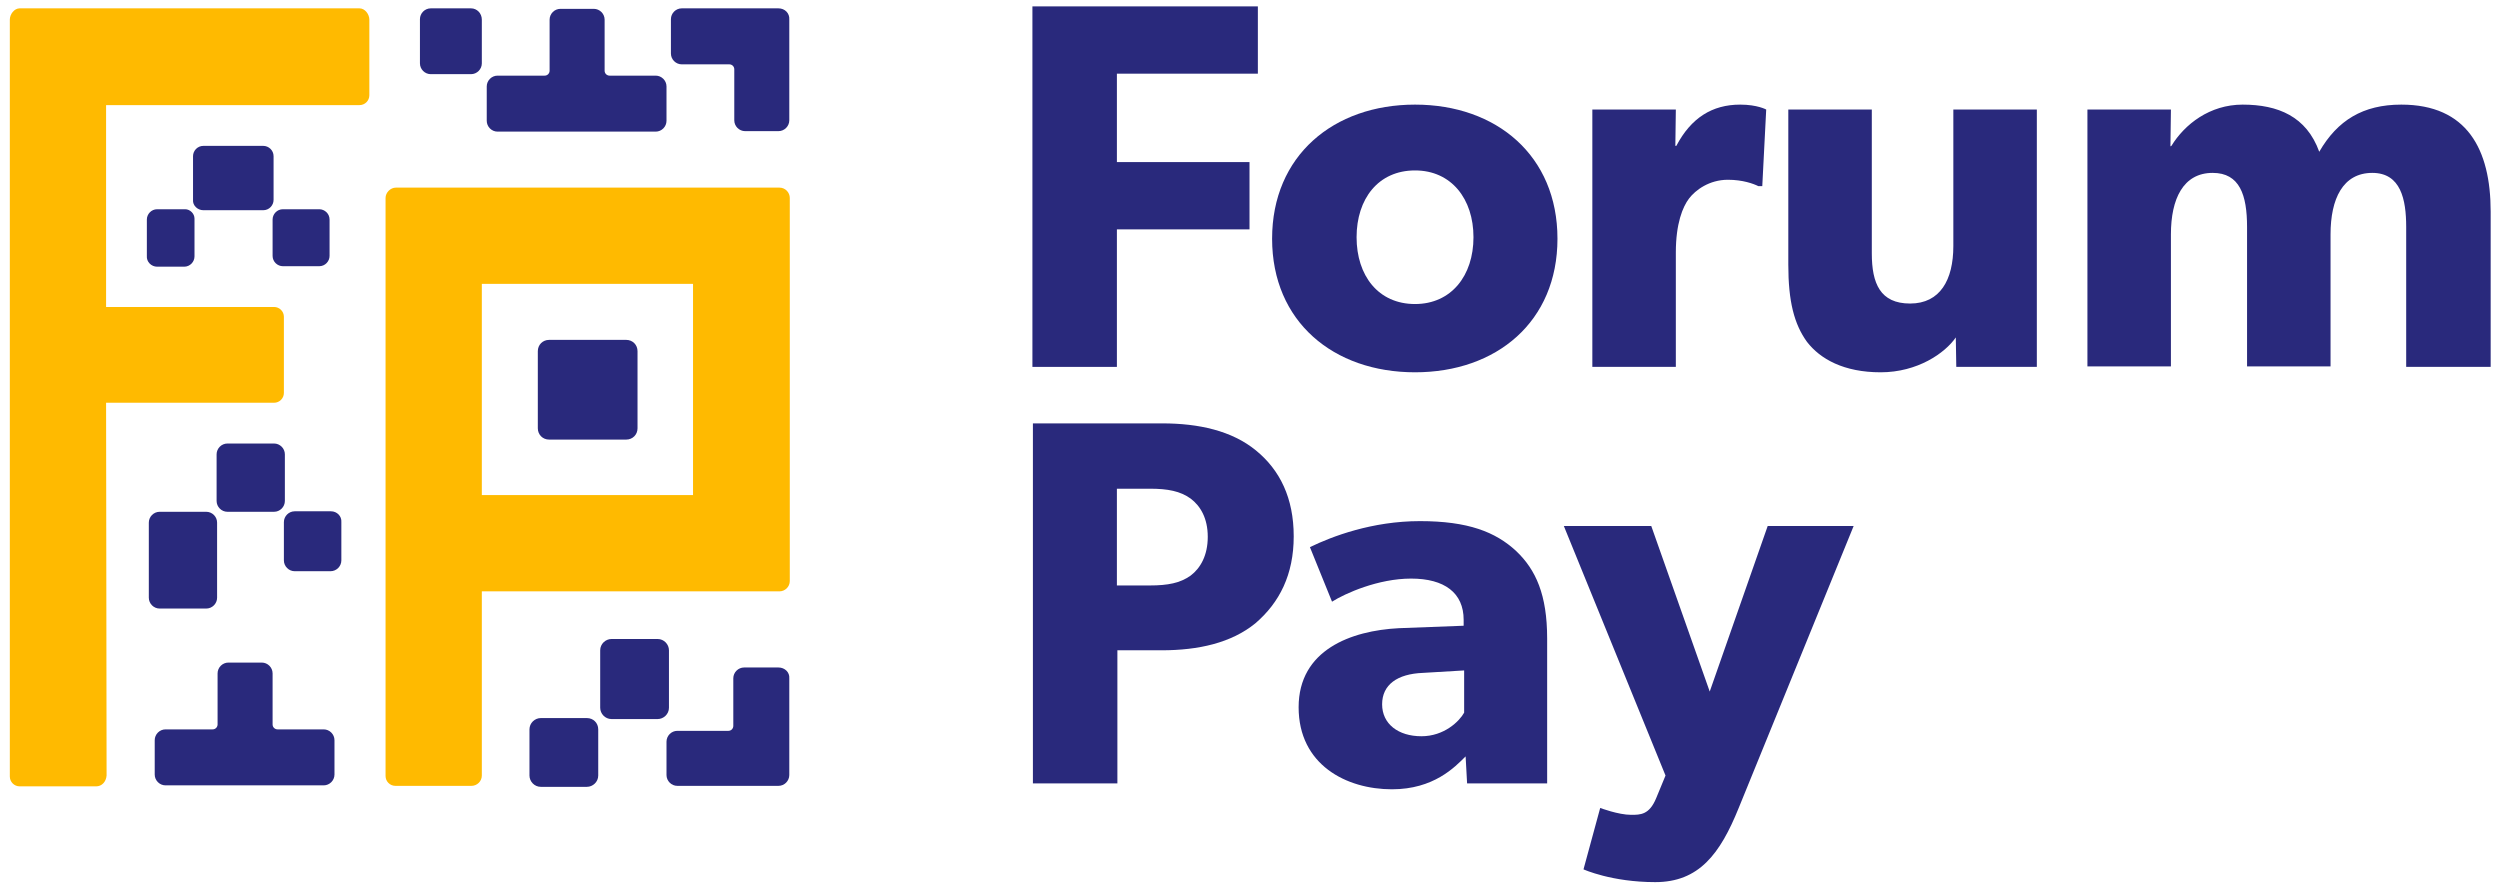
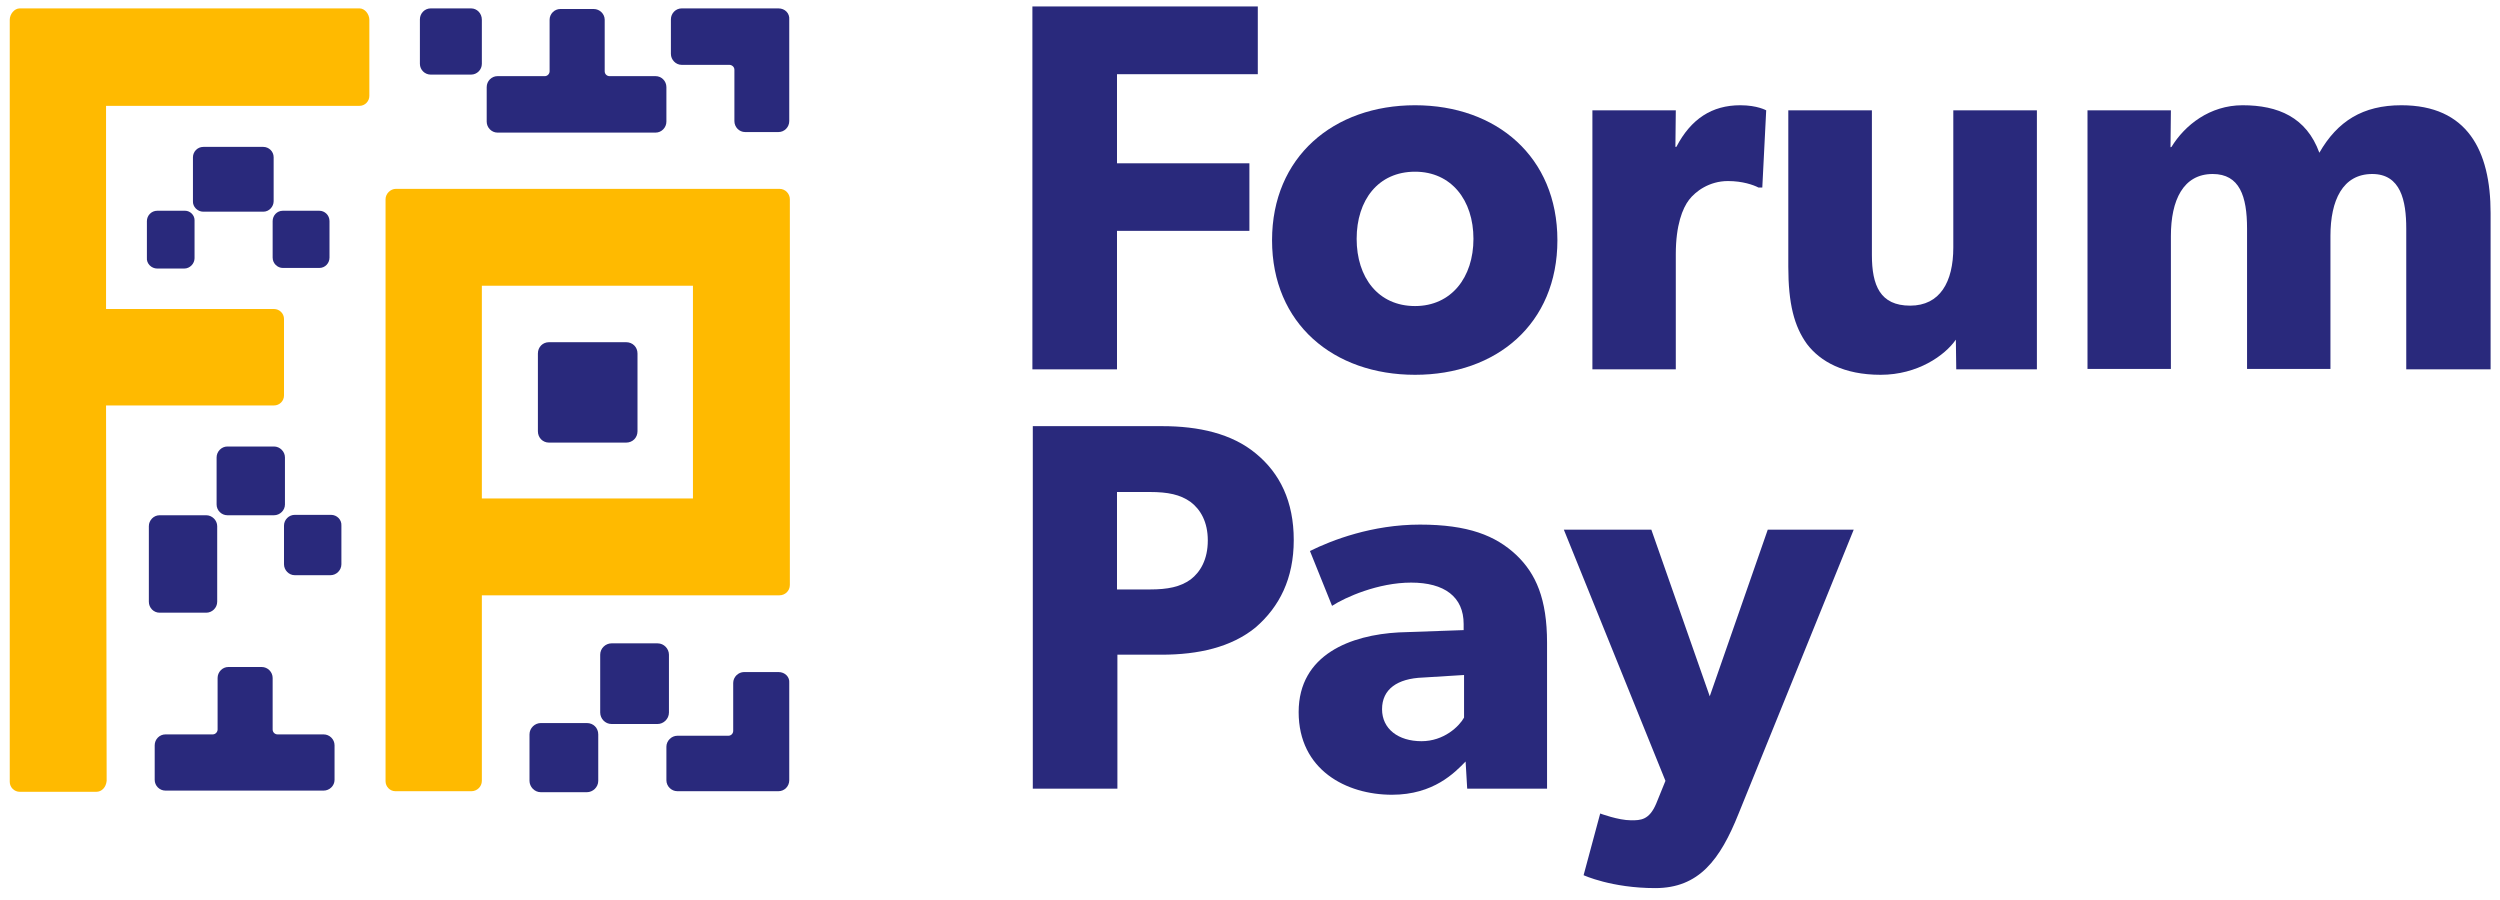
- <svg xmlns="http://www.w3.org/2000/svg" version="1.1" id="Layer_1" x="0px" y="0px" viewBox="0 0 509 182" enable-background="new 0 0 509 182" xml:space="preserve">
-   <g>
-     <g>
-       <polygon fill="#29297C" points="210.2,1.3 210.2,74.7 227.4,74.7 227.4,46.7 254.4,46.7 254.4,33 227.4,33 227.4,15 256.1,15     256.1,1.3   " />
-       <path fill="#29297C" d="M288.1,34.7c-7.5,0-11.9,5.8-11.9,13.6s4.4,13.6,11.9,13.6c7.4,0,11.9-5.8,11.9-13.6    S295.5,34.7,288.1,34.7 M288.1,75.8c-16.6,0-29.1-10.3-29.1-27.2s12.5-27.3,29.1-27.3c16.6,0,29,10.4,29,27.3    S304.7,75.8,288.1,75.8" />
-       <path fill="#29297C" d="M358.8,37.9H358c-1-0.5-3.2-1.3-6.2-1.3c-3.8,0-6.6,2.1-7.9,3.8c-1.3,1.7-2.7,5.1-2.7,11v23.3h-17V22.3h17    l-0.1,7.4h0.2c3-5.7,7.3-8.4,13-8.4c3.5,0,5.3,1,5.3,1L358.8,37.9z" />
-       <path fill="#29297C" d="M414.7,74.7h-16.4l-0.1-6c-2.2,3.2-7.8,7.1-15.3,7.1c-7.5,0-12.3-2.7-15-6.2c-2.6-3.6-3.8-8.2-3.8-15.7    V22.3h17v29.3c0,6.1,1.7,10.2,7.8,10.2c6.1,0,8.8-4.8,8.8-11.7V22.3h17V74.7z" />
-       <path fill="#29297C" d="M507,74.7h-17.1V46.2c0-5.6-1.1-11-6.9-11c-6,0-8.5,5.3-8.5,12.5v26.9h-17V46.2c0-6.5-1.5-11-7-11    c-6,0-8.5,5.3-8.5,12.5v26.9h-17V22.3h17l-0.1,7.5l0.2-0.1c2.7-4.4,7.8-8.4,14.5-8.4c7.2,0,13,2.4,15.6,9.6    c3.7-6.4,8.9-9.6,16.7-9.6c13.4,0,18.2,9.1,18.2,21.8V74.7z" />
-       <path fill="#29297C" d="M242.4,101.5c-2.1-1.5-4.6-2-8.3-2h-6.7v19.7h6.7c3.7,0,6.2-0.5,8.3-2c2-1.5,3.5-4.1,3.5-7.9    C245.9,105.5,244.4,103,242.4,101.5 M255.6,126.9c-4.9,4-11.6,5.5-19.1,5.5h-9v27.1h-17.2V86.2h26.3c7.5,0,14.2,1.5,19.1,5.5    c4.9,4,7.7,9.7,7.7,17.5S260.5,122.7,255.6,126.9" />
-       <path fill="#29297C" d="M298.1,136.5l-8.4,0.5c-5.2,0.2-8.3,2.4-8.3,6.4c0,4,3.3,6.5,8,6.5c4.6,0,7.7-3,8.7-4.8V136.5z M315,159.5    h-16.3l-0.3-5.5c-2.2,2.2-6.5,6.7-15,6.7c-9.3,0-19-5-19-16.7c0-11.7,10.7-15.6,20.4-16.1l13.2-0.5v-1.2c0-5.5-3.9-8.4-10.7-8.4    c-6.7,0-13.4,3-16.1,4.7l-4.5-11.1c4.5-2.2,12.7-5.3,22.4-5.3c9.8,0,15.4,2.2,19.6,6.1c4,3.8,6.3,8.9,6.3,17.8V159.5z" />
-       <path fill="#29297C" d="M377.4,107.1L354,164.5c-3.8,9.4-8.1,15.1-17,15.1c-8.9,0-14.6-2.6-14.6-2.6l3.4-12.5c0,0,3.7,1.4,6.3,1.4    c1.9,0,3.7,0,5.1-3.4l1.9-4.6l-20.7-50.8h17.8l11.9,33.7l11.8-33.7H377.4z" />
-     </g>
-     <g>
-       <path fill="#FFBA00" d="M78.5,40.3V158c0,1.1,0.9,2,2,2h15.5c1.1,0,2.1-0.9,2.1-2.1v-37.5h60.6c1.1,0,2.1-0.9,2.1-2.1V40.3    c0-1.1-0.9-2.1-2.1-2.1H80.6C79.5,38.2,78.5,39.2,78.5,40.3z M98.1,57.8h43v43h-43V57.8z" />
-     </g>
-     <path fill="#FFBA00" d="M19.6,160.1H4c-1.1,0-2-0.9-2-2V4c0-1.1,0.9-2.3,2-2.3h69.2c1.1,0,2,1.2,2,2.3v15.4c0,1.1-0.9,2-2,2H21.6   v41.1h34.2c1.1,0,2,0.9,2,2v15.5c0,1.1-0.9,2-2,2H21.6l0.1,75.9C21.6,159.2,20.7,160.1,19.6,160.1z" />
-     <path fill="#29297C" d="M41.4,42.8h12.2c1.2,0,2.1-1,2.1-2.1v-8.9c0-1.2-1-2.1-2.1-2.1H41.4c-1.2,0-2.1,1-2.1,2.1v8.9   C39.2,41.8,40.2,42.8,41.4,42.8z" />
-     <path fill="#29297C" d="M55.5,52.1c0,1.2,1,2.1,2.1,2.1h7.4c1.2,0,2.1-1,2.1-2.1v-7.4c0-1.2-1-2.1-2.1-2.1h-7.4   c-1.2,0-2.1,1-2.1,2.1V52.1z" />
-     <path fill="#29297C" d="M32,54.3h5.5c1.2,0,2.1-1,2.1-2.1v-7.7c0-1-0.9-1.9-1.9-1.9H32c-1.2,0-2.1,1-2.1,2.1v7.4   C29.8,53.3,30.8,54.3,32,54.3z" />
-     <path fill="#29297C" d="M67.4,104.1H60c-1.2,0-2.2,1-2.2,2.2v7.8c0,1.2,1,2.2,2.2,2.2h7.3c1.2,0,2.2-1,2.2-2.2v-7.8   C69.6,105.1,68.6,104.1,67.4,104.1z" />
-     <path fill="#29297C" d="M136.2,132.4c0-1.2-1-2.3-2.3-2.3h-9.4c-1.2,0-2.3,1-2.3,2.3v11.7c0,1.2,1,2.3,2.3,2.3h9.4   c1.2,0,2.3-1,2.3-2.3V132.4z" />
-     <path fill="#29297C" d="M119.5,146.2h-9.4c-1.2,0-2.3,1-2.3,2.3v9.4c0,1.2,1,2.3,2.3,2.3h9.4c1.2,0,2.3-1,2.3-2.3v-9.4   C121.8,147.2,120.8,146.2,119.5,146.2z" />
-     <path fill="#29297C" d="M158.5,1.7h-19.7c-1.2,0-2.2,1-2.2,2.2v7c0,1.2,1,2.2,2.2,2.2h9.7c0.5,0,1,0.4,1,1v10.4   c0,1.2,1,2.2,2.2,2.2h6.8c1.2,0,2.2-1,2.2-2.2V4C160.8,2.7,159.8,1.7,158.5,1.7z" />
-     <path fill="#29297C" d="M135.7,24.6v-7c0-1.2-1-2.2-2.2-2.2h-9.4c-0.5,0-1-0.4-1-1V4c0-1.2-1-2.2-2.2-2.2h-6.8   c-1.2,0-2.2,1-2.2,2.2v10.4c0,0.5-0.4,1-1,1h-9.6c-1.2,0-2.2,1-2.2,2.2v7c0,1.2,1,2.2,2.2,2.2h32.2   C134.7,26.8,135.7,25.8,135.7,24.6z" />
-     <path fill="#29297C" d="M65.9,148.5h-9.4c-0.5,0-1-0.4-1-1v-10.4c0-1.2-1-2.2-2.2-2.2h-6.8c-1.2,0-2.2,1-2.2,2.2v10.4   c0,0.5-0.4,1-1,1h-9.6c-1.2,0-2.2,1-2.2,2.2v7c0,1.2,1,2.2,2.2,2.2h32.2c1.2,0,2.2-1,2.2-2.2v-7C68.1,149.5,67.1,148.5,65.9,148.5z   " />
-     <path fill="#29297C" d="M42,123.9c1.2,0,2.2-1,2.2-2.2v-15.3c0-1.2-1-2.2-2.2-2.2h-9.5c-1.2,0-2.2,1-2.2,2.2v15.3   c0,1.2,1,2.2,2.2,2.2H42z" />
-     <path fill="#29297C" d="M55.8,90.3h-9.5c-1.2,0-2.2,1-2.2,2.2v9.5c0,1.2,1,2.2,2.2,2.2h9.5c1.2,0,2.2-1,2.2-2.2v-9.5   C58,91.3,57,90.3,55.8,90.3z" />
-     <path fill="#29297C" d="M95.9,1.7h-8.2c-1.2,0-2.2,1-2.2,2.2v9c0,1.2,1,2.2,2.2,2.2h8.2c1.2,0,2.2-1,2.2-2.2V4   C98.1,2.7,97.1,1.7,95.9,1.7z" />
-     <path fill="#29297C" d="M111.8,69.2c-1.3,0-2.3,1-2.3,2.3v15.7c0,1.3,1,2.3,2.3,2.3h15.7c1.3,0,2.3-1,2.3-2.3V71.5   c0-1.3-1-2.3-2.3-2.3H111.8z" />
-     <path fill="#29297C" d="M158.5,135.9h-7c-1.2,0-2.2,1-2.2,2.2v9.7c0,0.5-0.4,1-1,1h-10.4c-1.2,0-2.2,1-2.2,2.2v6.8   c0,1.2,1,2.2,2.2,2.2h20.6c1.2,0,2.2-1,2.2-2.2v-19.7C160.8,136.9,159.8,135.9,158.5,135.9z" />
+ <svg xmlns="http://www.w3.org/2000/svg" width="50px" height="18px" viewBox="0 0 50 18" version="1.1">
+   <g id="surface1">
+     <path style=" stroke:none;fill-rule:nonzero;fill:rgb(16.078%,16.078%,48.627%);fill-opacity:1;" d="M 20.648 0.129 L 20.648 7.387 L 22.34 7.387 L 22.34 4.617 L 24.988 4.617 L 24.988 3.266 L 22.34 3.266 L 22.34 1.484 L 25.156 1.484 L 25.156 0.129 Z M 20.648 0.129 " />
+     <path style=" stroke:none;fill-rule:nonzero;fill:rgb(16.078%,16.078%,48.627%);fill-opacity:1;" d="M 28.301 3.434 C 27.562 3.434 27.133 4.004 27.133 4.777 C 27.133 5.547 27.562 6.121 28.301 6.121 C 29.027 6.121 29.469 5.547 29.469 4.777 C 29.469 4.004 29.027 3.434 28.301 3.434 M 28.301 7.496 C 26.672 7.496 25.441 6.477 25.441 4.805 C 25.441 3.137 26.672 2.105 28.301 2.105 C 29.93 2.105 31.148 3.137 31.148 4.805 C 31.148 6.477 29.93 7.496 28.301 7.496 " />
+     <path style=" stroke:none;fill-rule:nonzero;fill:rgb(16.078%,16.078%,48.627%);fill-opacity:1;" d="M 35.246 3.75 L 35.168 3.75 C 35.07 3.699 34.852 3.621 34.559 3.621 C 34.184 3.621 33.91 3.828 33.781 3.996 C 33.652 4.164 33.516 4.5 33.516 5.082 L 33.516 7.387 L 31.848 7.387 L 31.848 2.207 L 33.516 2.207 L 33.508 2.938 L 33.527 2.938 C 33.82 2.375 34.242 2.105 34.805 2.105 C 35.148 2.105 35.324 2.207 35.324 2.207 Z M 35.246 3.75 " />
+     <path style=" stroke:none;fill-rule:nonzero;fill:rgb(16.078%,16.078%,48.627%);fill-opacity:1;" d="M 40.738 7.387 L 39.125 7.387 L 39.117 6.793 C 38.898 7.109 38.352 7.496 37.613 7.496 C 36.875 7.496 36.406 7.23 36.141 6.883 C 35.883 6.527 35.766 6.074 35.766 5.332 L 35.766 2.207 L 37.438 2.207 L 37.438 5.102 C 37.438 5.707 37.602 6.113 38.203 6.113 C 38.801 6.113 39.066 5.637 39.066 4.953 L 39.066 2.207 L 40.738 2.207 Z M 40.738 7.387 " />
+     <path style=" stroke:none;fill-rule:nonzero;fill:rgb(16.078%,16.078%,48.627%);fill-opacity:1;" d="M 49.805 7.387 L 48.125 7.387 L 48.125 4.57 C 48.125 4.016 48.016 3.48 47.445 3.48 C 46.855 3.48 46.609 4.004 46.609 4.719 L 46.609 7.379 L 44.941 7.379 L 44.941 4.57 C 44.941 3.926 44.793 3.48 44.254 3.48 C 43.664 3.48 43.418 4.004 43.418 4.719 L 43.418 7.379 L 41.75 7.379 L 41.75 2.207 L 43.418 2.207 L 43.41 2.945 L 43.43 2.938 C 43.695 2.504 44.195 2.105 44.852 2.105 C 45.559 2.105 46.129 2.344 46.387 3.055 C 46.75 2.422 47.258 2.105 48.027 2.105 C 49.344 2.105 49.812 3.008 49.812 4.262 L 49.812 7.387 Z M 49.805 7.387 " />
+     <path style=" stroke:none;fill-rule:nonzero;fill:rgb(16.078%,16.078%,48.627%);fill-opacity:1;" d="M 23.812 10.039 C 23.605 9.891 23.359 9.84 22.996 9.84 L 22.34 9.84 L 22.34 11.789 L 22.996 11.789 C 23.359 11.789 23.605 11.738 23.812 11.59 C 24.008 11.441 24.156 11.188 24.156 10.809 C 24.156 10.434 24.008 10.188 23.812 10.039 M 25.109 12.551 C 24.625 12.945 23.969 13.094 23.23 13.094 L 22.348 13.094 L 22.348 15.773 L 20.656 15.773 L 20.656 8.523 L 23.242 8.523 C 23.977 8.523 24.637 8.672 25.117 9.07 C 25.598 9.465 25.875 10.027 25.875 10.801 C 25.875 11.57 25.59 12.137 25.109 12.551 " />
+     <path style=" stroke:none;fill-rule:nonzero;fill:rgb(16.078%,16.078%,48.627%);fill-opacity:1;" d="M 29.281 13.5 L 28.457 13.551 C 27.945 13.57 27.641 13.785 27.641 14.184 C 27.641 14.578 27.965 14.824 28.43 14.824 C 28.879 14.824 29.184 14.527 29.281 14.352 Z M 30.941 15.773 L 29.344 15.773 L 29.312 15.23 C 29.098 15.449 28.676 15.895 27.84 15.895 C 26.926 15.895 25.973 15.398 25.973 14.242 C 25.973 13.086 27.023 12.699 27.977 12.648 L 29.273 12.602 L 29.273 12.48 C 29.273 11.938 28.891 11.652 28.223 11.652 C 27.562 11.652 26.906 11.945 26.641 12.117 L 26.199 11.02 C 26.641 10.801 27.445 10.492 28.398 10.492 C 29.363 10.492 29.91 10.711 30.324 11.098 C 30.719 11.473 30.941 11.977 30.941 12.855 Z M 30.941 15.773 " />
+     <path style=" stroke:none;fill-rule:nonzero;fill:rgb(16.078%,16.078%,48.627%);fill-opacity:1;" d="M 37.074 10.594 L 34.773 16.27 C 34.402 17.199 33.977 17.762 33.105 17.762 C 32.23 17.762 31.672 17.504 31.672 17.504 L 32.004 16.27 C 32.004 16.27 32.367 16.406 32.621 16.406 C 32.809 16.406 32.984 16.406 33.125 16.07 L 33.309 15.617 L 31.277 10.594 L 33.027 10.594 L 34.195 13.926 L 35.355 10.594 Z M 37.074 10.594 " />
+     <path style=" stroke:none;fill-rule:nonzero;fill:rgb(100%,72.941%,0%);fill-opacity:1;" d="M 7.711 3.984 L 7.711 15.625 C 7.711 15.734 7.801 15.824 7.906 15.824 L 9.43 15.824 C 9.539 15.824 9.637 15.734 9.637 15.617 L 9.637 11.906 L 15.59 11.906 C 15.699 11.906 15.797 11.82 15.797 11.699 L 15.797 3.984 C 15.797 3.875 15.707 3.777 15.59 3.777 L 7.918 3.777 C 7.809 3.777 7.711 3.875 7.711 3.984 Z M 9.637 5.715 L 13.859 5.715 L 13.859 9.969 L 9.637 9.969 Z M 9.637 5.715 " />
+     <path style=" stroke:none;fill-rule:nonzero;fill:rgb(100%,72.941%,0%);fill-opacity:1;" d="M 1.926 15.836 L 0.395 15.836 C 0.285 15.836 0.195 15.746 0.195 15.637 L 0.195 0.395 C 0.195 0.285 0.285 0.168 0.395 0.168 L 7.191 0.168 C 7.297 0.168 7.387 0.285 7.387 0.395 L 7.387 1.918 C 7.387 2.027 7.297 2.117 7.191 2.117 L 2.121 2.117 L 2.121 6.18 L 5.48 6.18 C 5.59 6.18 5.68 6.27 5.68 6.379 L 5.68 7.91 C 5.68 8.02 5.59 8.109 5.48 8.109 L 2.121 8.109 L 2.133 15.617 C 2.121 15.746 2.035 15.836 1.926 15.836 Z M 1.926 15.836 " />
+     <path style=" stroke:none;fill-rule:nonzero;fill:rgb(16.078%,16.078%,48.627%);fill-opacity:1;" d="M 4.066 4.234 L 5.266 4.234 C 5.383 4.234 5.473 4.133 5.473 4.023 L 5.473 3.145 C 5.473 3.027 5.375 2.938 5.266 2.938 L 4.066 2.938 C 3.949 2.938 3.859 3.035 3.859 3.145 L 3.859 4.023 C 3.852 4.133 3.949 4.234 4.066 4.234 Z M 4.066 4.234 " />
+     <path style=" stroke:none;fill-rule:nonzero;fill:rgb(16.078%,16.078%,48.627%);fill-opacity:1;" d="M 5.453 5.152 C 5.453 5.27 5.551 5.359 5.656 5.359 L 6.387 5.359 C 6.504 5.359 6.59 5.262 6.59 5.152 L 6.59 4.422 C 6.59 4.301 6.492 4.215 6.387 4.215 L 5.656 4.215 C 5.539 4.215 5.453 4.312 5.453 4.422 Z M 5.453 5.152 " />
+     <path style=" stroke:none;fill-rule:nonzero;fill:rgb(16.078%,16.078%,48.627%);fill-opacity:1;" d="M 3.145 5.371 L 3.684 5.371 C 3.801 5.371 3.891 5.27 3.891 5.164 L 3.891 4.402 C 3.891 4.301 3.801 4.215 3.703 4.215 L 3.145 4.215 C 3.027 4.215 2.938 4.312 2.938 4.422 L 2.938 5.152 C 2.926 5.27 3.027 5.371 3.145 5.371 Z M 3.145 5.371 " />
+     <path style=" stroke:none;fill-rule:nonzero;fill:rgb(16.078%,16.078%,48.627%);fill-opacity:1;" d="M 6.621 10.297 L 5.895 10.297 C 5.777 10.297 5.68 10.395 5.68 10.512 L 5.68 11.285 C 5.68 11.402 5.777 11.504 5.895 11.504 L 6.609 11.504 C 6.73 11.504 6.828 11.402 6.828 11.285 L 6.828 10.512 C 6.836 10.395 6.738 10.297 6.621 10.297 Z M 6.621 10.297 " />
+     <path style=" stroke:none;fill-rule:nonzero;fill:rgb(16.078%,16.078%,48.627%);fill-opacity:1;" d="M 13.379 13.094 C 13.379 12.977 13.281 12.867 13.152 12.867 L 12.23 12.867 C 12.113 12.867 12.004 12.965 12.004 13.094 L 12.004 14.25 C 12.004 14.371 12.102 14.48 12.23 14.48 L 13.152 14.48 C 13.27 14.48 13.379 14.379 13.379 14.25 Z M 13.379 13.094 " />
+     <path style=" stroke:none;fill-rule:nonzero;fill:rgb(16.078%,16.078%,48.627%);fill-opacity:1;" d="M 11.738 14.461 L 10.816 14.461 C 10.699 14.461 10.59 14.559 10.59 14.688 L 10.59 15.617 C 10.59 15.734 10.688 15.844 10.816 15.844 L 11.738 15.844 C 11.855 15.844 11.965 15.746 11.965 15.617 L 11.965 14.688 C 11.965 14.559 11.867 14.461 11.738 14.461 Z M 11.738 14.461 " />
+     <path style=" stroke:none;fill-rule:nonzero;fill:rgb(16.078%,16.078%,48.627%);fill-opacity:1;" d="M 15.57 0.168 L 13.633 0.168 C 13.516 0.168 13.418 0.266 13.418 0.387 L 13.418 1.078 C 13.418 1.195 13.516 1.297 13.633 1.297 L 14.586 1.297 C 14.637 1.297 14.688 1.336 14.688 1.395 L 14.688 2.422 C 14.688 2.543 14.785 2.641 14.902 2.641 L 15.57 2.641 C 15.688 2.641 15.785 2.543 15.785 2.422 L 15.785 0.395 C 15.797 0.266 15.699 0.168 15.57 0.168 Z M 15.57 0.168 " />
+     <path style=" stroke:none;fill-rule:nonzero;fill:rgb(16.078%,16.078%,48.627%);fill-opacity:1;" d="M 13.328 2.434 L 13.328 1.742 C 13.328 1.621 13.23 1.523 13.113 1.523 L 12.191 1.523 C 12.141 1.523 12.094 1.484 12.094 1.426 L 12.094 0.395 C 12.094 0.277 11.992 0.18 11.875 0.18 L 11.207 0.18 C 11.09 0.18 10.992 0.277 10.992 0.395 L 10.992 1.426 C 10.992 1.473 10.953 1.523 10.895 1.523 L 9.949 1.523 C 9.832 1.523 9.734 1.621 9.734 1.742 L 9.734 2.434 C 9.734 2.551 9.832 2.652 9.949 2.652 L 13.113 2.652 C 13.23 2.652 13.328 2.551 13.328 2.434 Z M 13.328 2.434 " />
+     <path style=" stroke:none;fill-rule:nonzero;fill:rgb(16.078%,16.078%,48.627%);fill-opacity:1;" d="M 6.473 14.688 L 5.551 14.688 C 5.5 14.688 5.453 14.648 5.453 14.59 L 5.453 13.559 C 5.453 13.441 5.355 13.34 5.234 13.34 L 4.566 13.34 C 4.449 13.34 4.352 13.441 4.352 13.559 L 4.352 14.59 C 4.352 14.637 4.312 14.688 4.254 14.688 L 3.309 14.688 C 3.191 14.688 3.094 14.785 3.094 14.906 L 3.094 15.598 C 3.094 15.715 3.191 15.812 3.309 15.812 L 6.473 15.812 C 6.59 15.812 6.691 15.715 6.691 15.598 L 6.691 14.906 C 6.691 14.785 6.59 14.688 6.473 14.688 Z M 6.473 14.688 " />
+     <path style=" stroke:none;fill-rule:nonzero;fill:rgb(16.078%,16.078%,48.627%);fill-opacity:1;" d="M 4.125 12.254 C 4.242 12.254 4.344 12.156 4.344 12.035 L 4.344 10.523 C 4.344 10.406 4.242 10.305 4.125 10.305 L 3.191 10.305 C 3.074 10.305 2.977 10.406 2.977 10.523 L 2.977 12.035 C 2.977 12.156 3.074 12.254 3.191 12.254 Z M 4.125 12.254 " />
+     <path style=" stroke:none;fill-rule:nonzero;fill:rgb(16.078%,16.078%,48.627%);fill-opacity:1;" d="M 5.48 8.93 L 4.547 8.93 C 4.43 8.93 4.332 9.031 4.332 9.148 L 4.332 10.09 C 4.332 10.207 4.43 10.305 4.547 10.305 L 5.48 10.305 C 5.598 10.305 5.699 10.207 5.699 10.09 L 5.699 9.148 C 5.699 9.031 5.598 8.93 5.48 8.93 Z M 5.48 8.93 " />
+     <path style=" stroke:none;fill-rule:nonzero;fill:rgb(16.078%,16.078%,48.627%);fill-opacity:1;" d="M 9.422 0.168 L 8.613 0.168 C 8.496 0.168 8.398 0.266 8.398 0.387 L 8.398 1.277 C 8.398 1.395 8.496 1.492 8.613 1.492 L 9.422 1.492 C 9.539 1.492 9.637 1.395 9.637 1.277 L 9.637 0.395 C 9.637 0.266 9.539 0.168 9.422 0.168 Z M 9.422 0.168 " />
+     <path style=" stroke:none;fill-rule:nonzero;fill:rgb(16.078%,16.078%,48.627%);fill-opacity:1;" d="M 10.98 6.844 C 10.855 6.844 10.758 6.941 10.758 7.07 L 10.758 8.625 C 10.758 8.754 10.855 8.852 10.98 8.852 L 12.523 8.852 C 12.652 8.852 12.75 8.754 12.75 8.625 L 12.75 7.07 C 12.75 6.941 12.652 6.844 12.523 6.844 Z M 10.98 6.844 " />
+     <path style=" stroke:none;fill-rule:nonzero;fill:rgb(16.078%,16.078%,48.627%);fill-opacity:1;" d="M 15.57 13.441 L 14.883 13.441 C 14.766 13.441 14.664 13.539 14.664 13.66 L 14.664 14.617 C 14.664 14.668 14.625 14.715 14.566 14.715 L 13.547 14.715 C 13.43 14.715 13.328 14.816 13.328 14.934 L 13.328 15.605 C 13.328 15.727 13.43 15.824 13.547 15.824 L 15.57 15.824 C 15.688 15.824 15.785 15.727 15.785 15.605 L 15.785 13.66 C 15.797 13.539 15.699 13.441 15.57 13.441 Z M 15.57 13.441 " />
  </g>
</svg>
